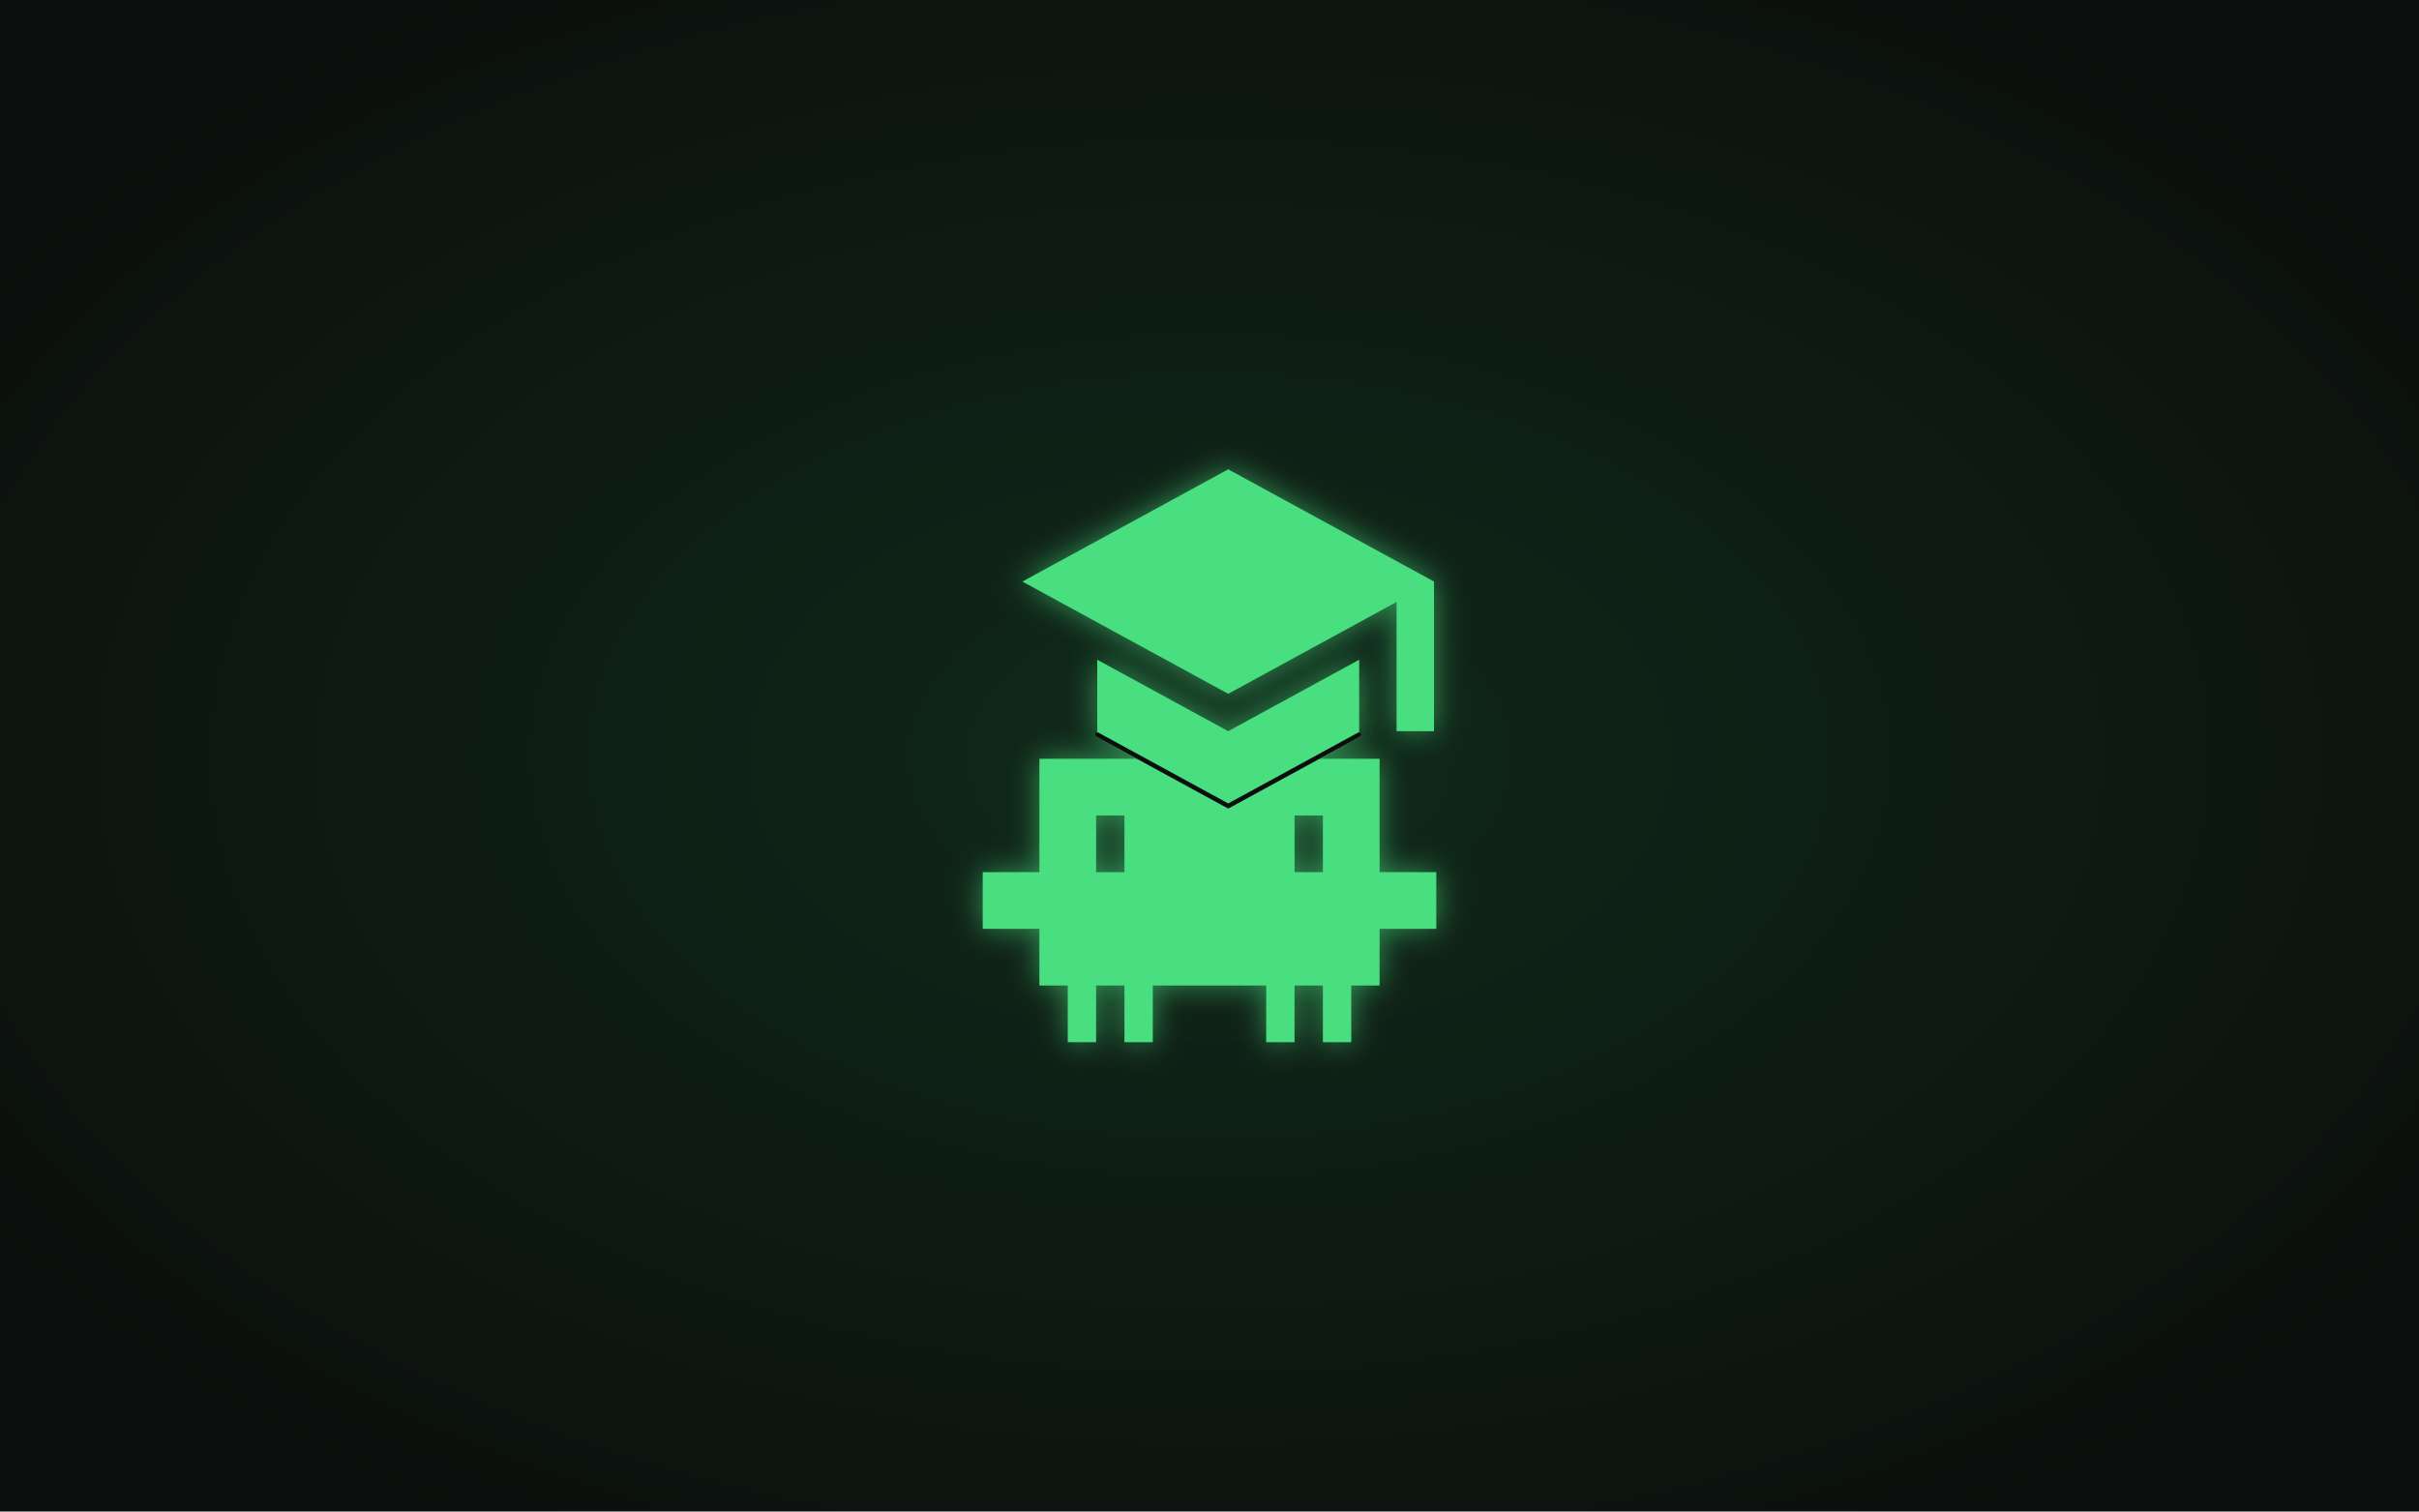
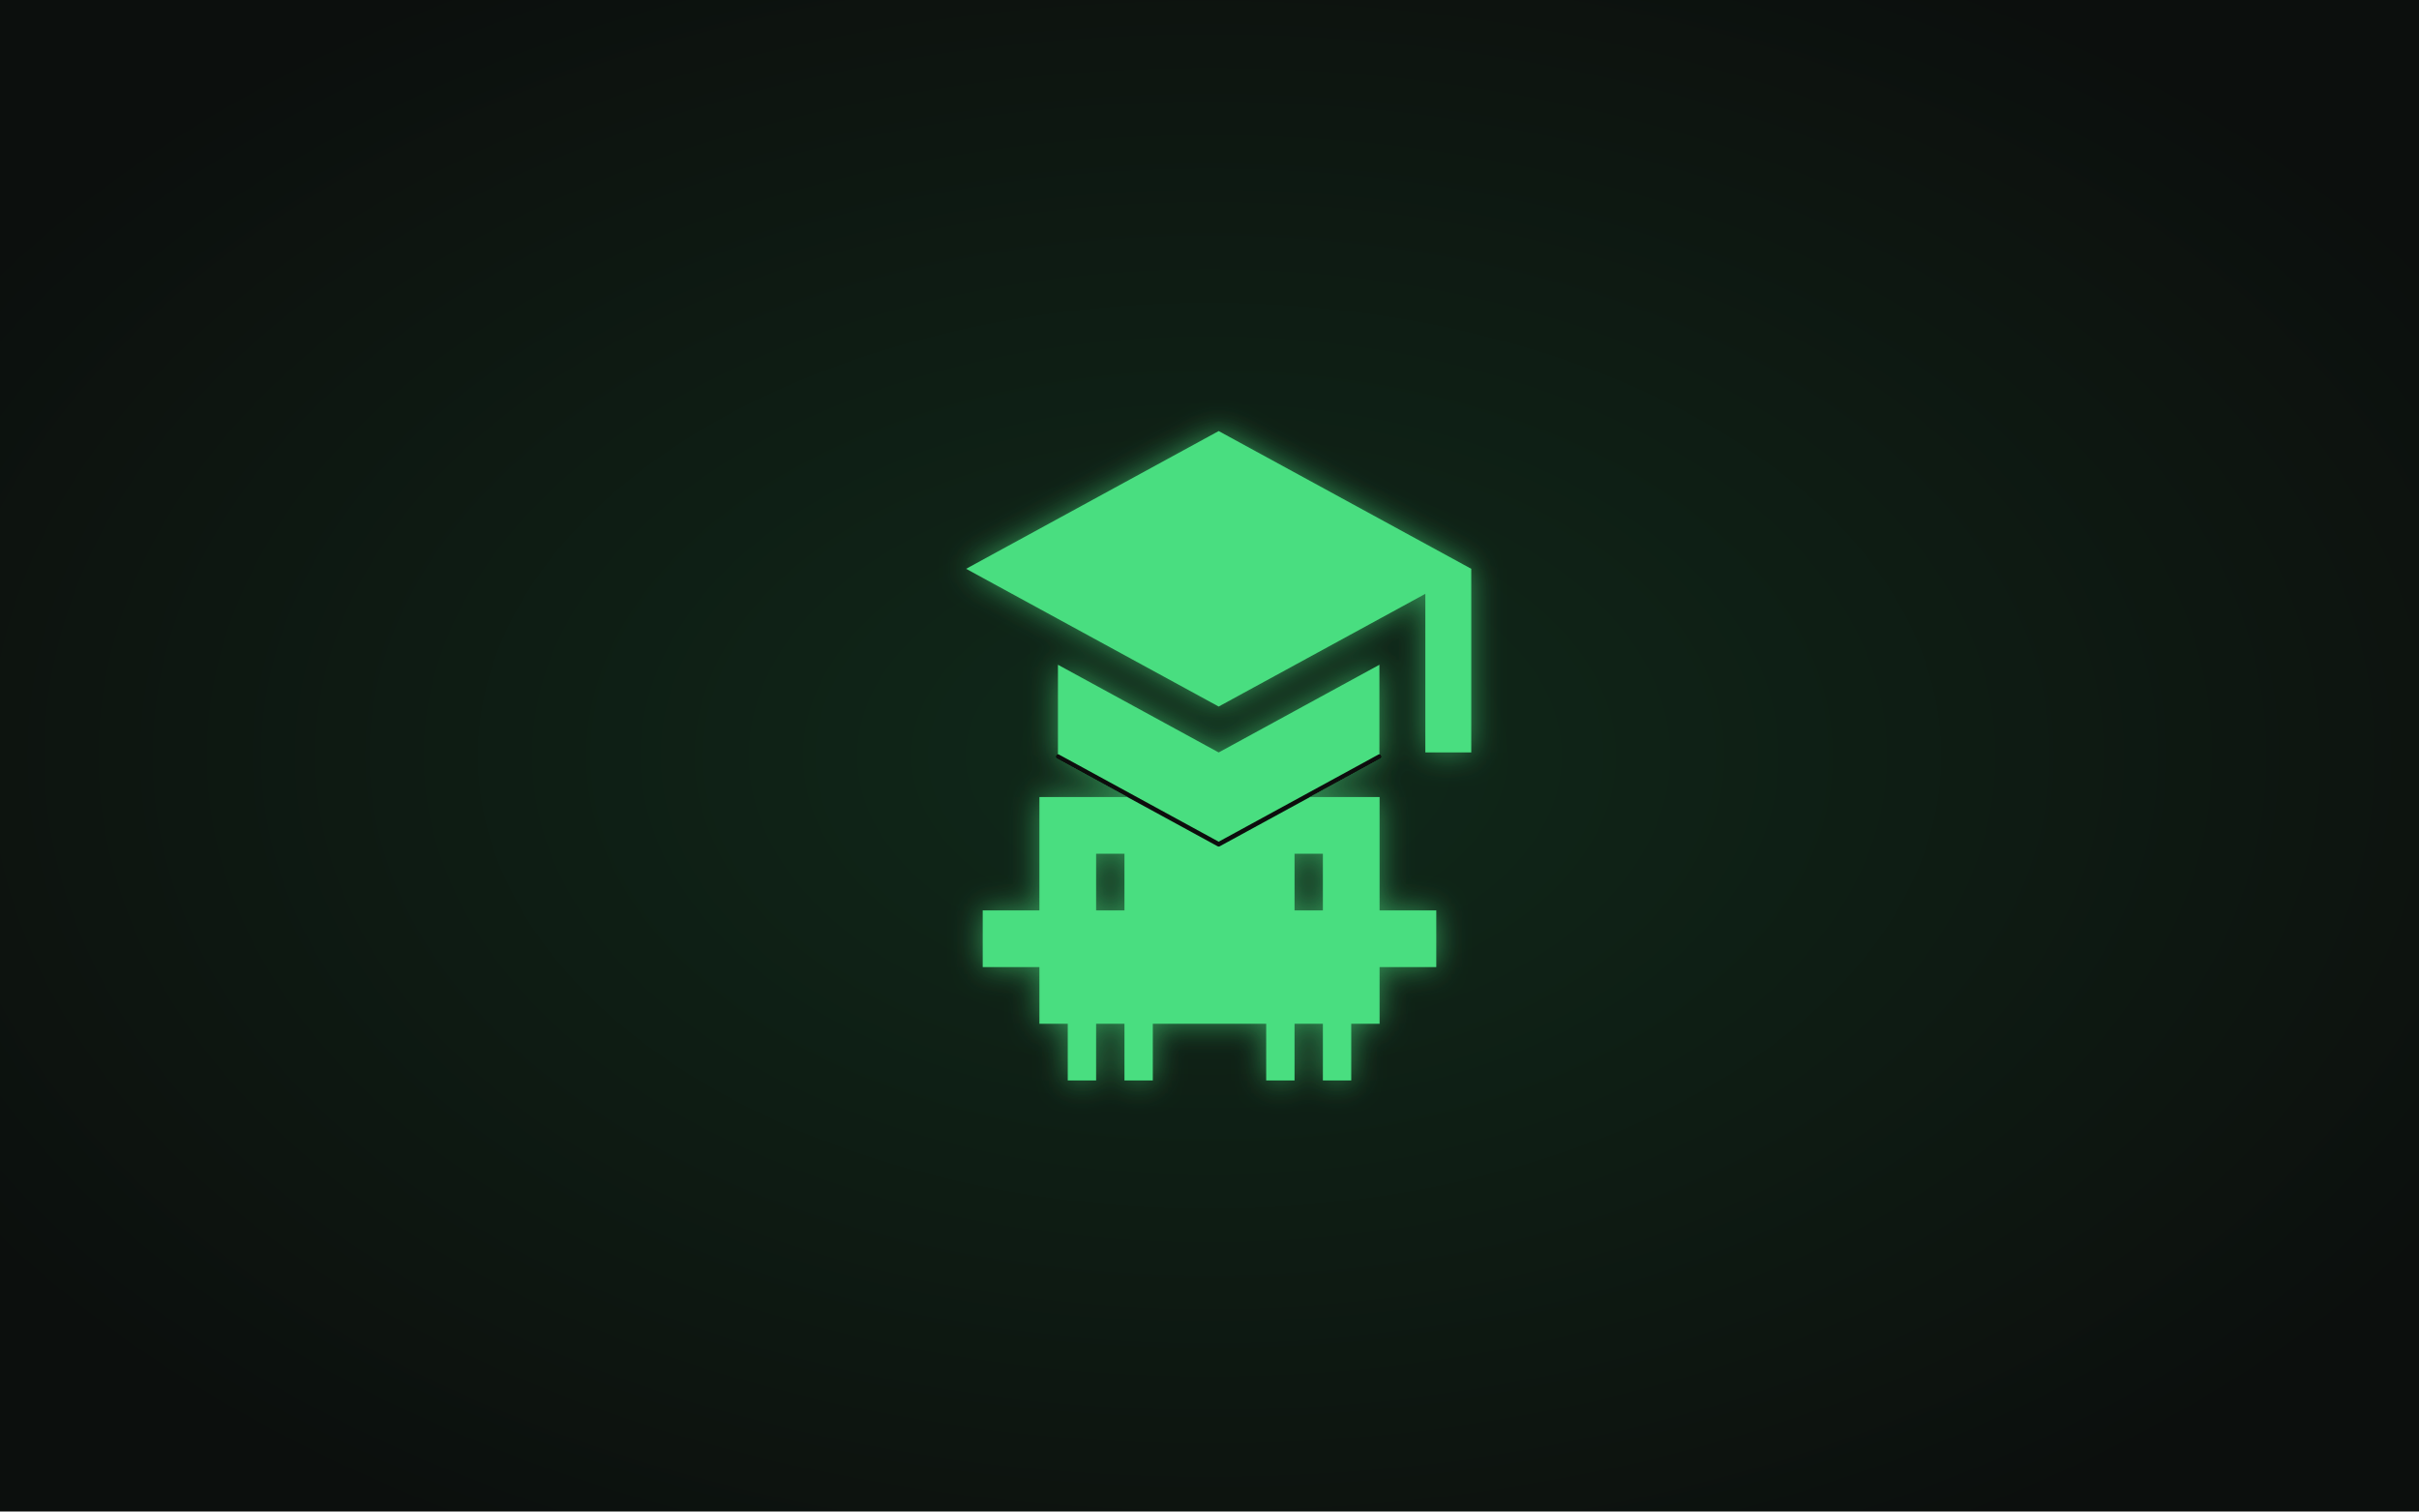
<svg xmlns="http://www.w3.org/2000/svg" viewBox="0 0 1600 1000" role="img" aria-labelledby="t">
  <defs>
    <filter id="glow" filterUnits="userSpaceOnUse" x="0" y="0" width="1600" height="1000">
      <feGaussianBlur stdDeviation="10" result="b" />
      <feComponentTransfer in="b" result="bf">
        <feFuncA type="linear" slope="0.6" />
      </feComponentTransfer>
      <feMerge>
        <feMergeNode in="bf" />
        <feMergeNode in="SourceGraphic" />
      </feMerge>
    </filter>
    <radialGradient id="bg" cx="50%" cy="50%" r="60%">
      <stop offset="0" stop-color="#102a1a" />
      <stop offset="1" stop-color="#0c0f0d" />
    </radialGradient>
  </defs>
  <rect width="100%" height="100%" fill="url(#bg)" />
  <g filter="url(#glow)">
-     <g transform="translate(650 445.75) scale(12.5)" fill="#4ade80">
+     <g transform="translate(650 471.0625) scale(12.5)" fill="#4ade80">
      <path d="M21 10.5h3v3h-3v3h-1.5v3H18v-3h-1.5v3H15v-3H9v3H7.5v-3H6v3H4.5v-3H3v-3H0v-3h3v-6h18Zm-15 0h1.5v-3H6Zm10.5 0H18v-3h-1.5z" />
    </g>
-     <g transform="translate(663.875 273.375) scale(12.375)" fill="#4ade80">
+     <g transform="translate(623.825 239.625) scale(15.1875)" fill="#4ade80">
      <path d="M12 3L1 9l11 6l9-4.91V17h2V9M5 13.18v4L12 21l7-3.82v-4L12 17z" />
    </g>
-     <path d="M725.75 485.977L812.375 533.25L899 485.977" stroke="#0c0f0d" stroke-width="3" fill="none" stroke-linecap="round" stroke-linejoin="round" />
+     <path d="M699.763 500.546L806.075 558.562L912.388 500.546" stroke="#0c0f0d" stroke-width="3" fill="none" stroke-linecap="round" stroke-linejoin="round" />
  </g>
</svg>
